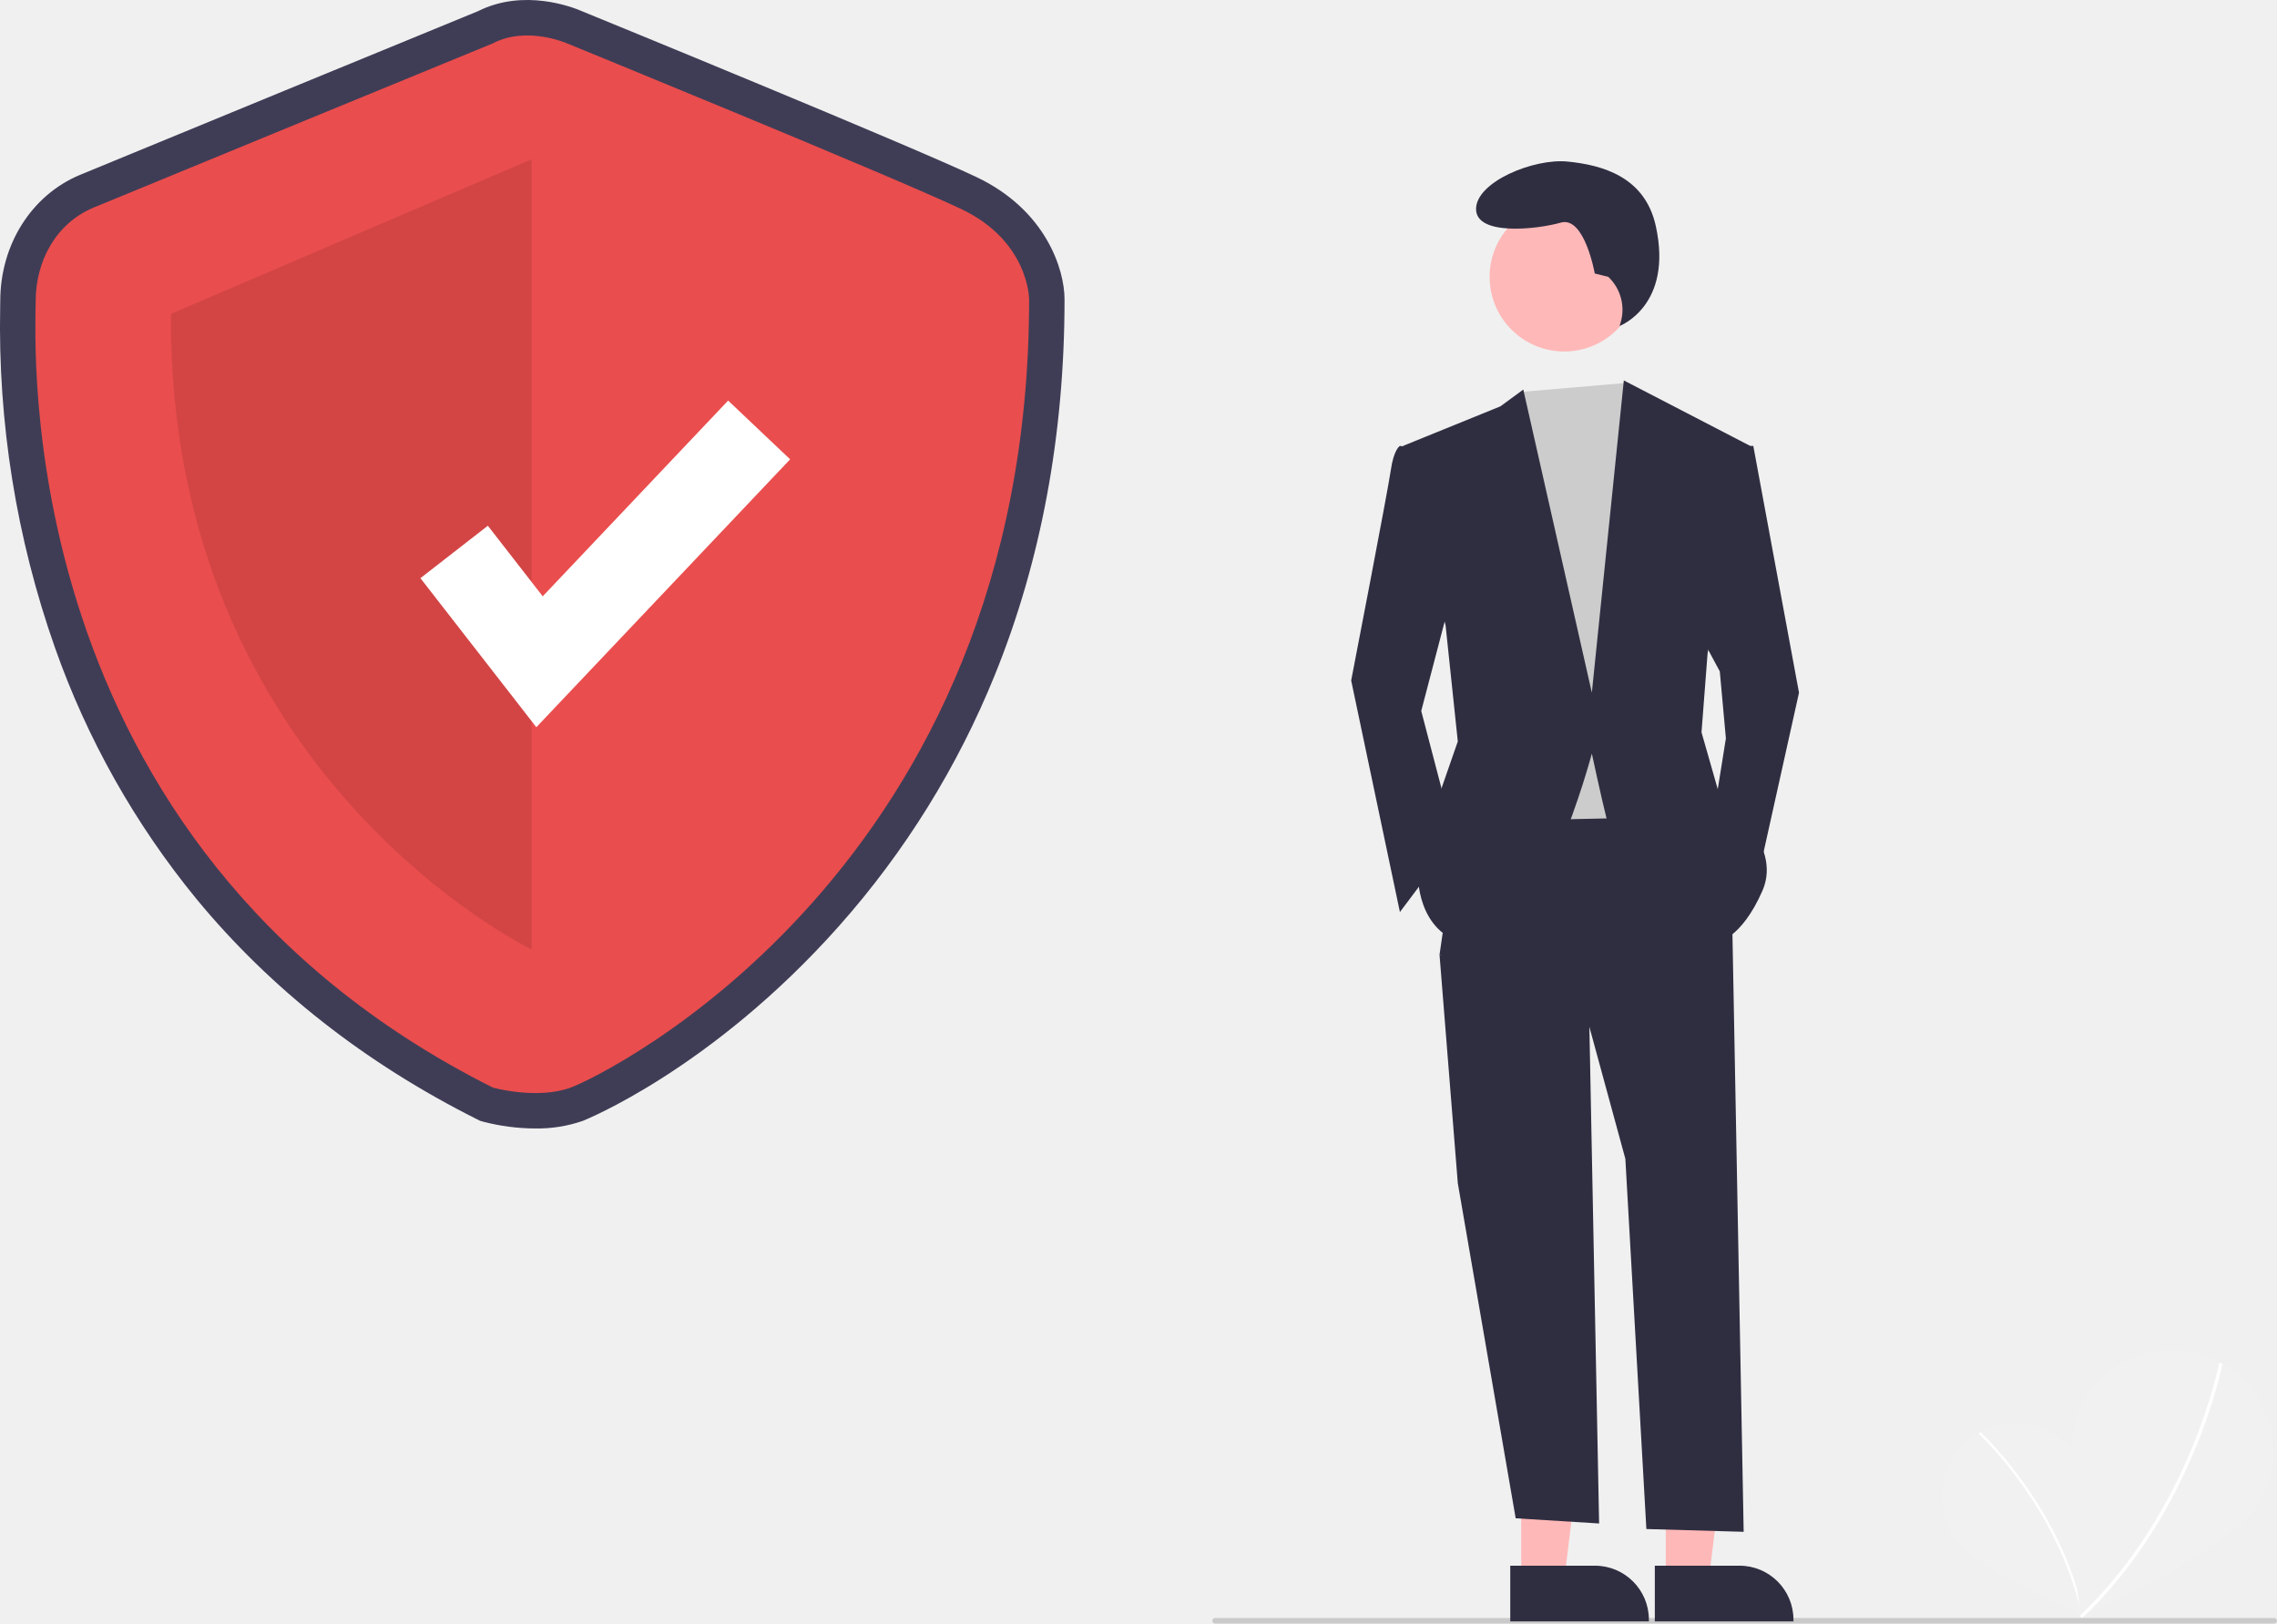
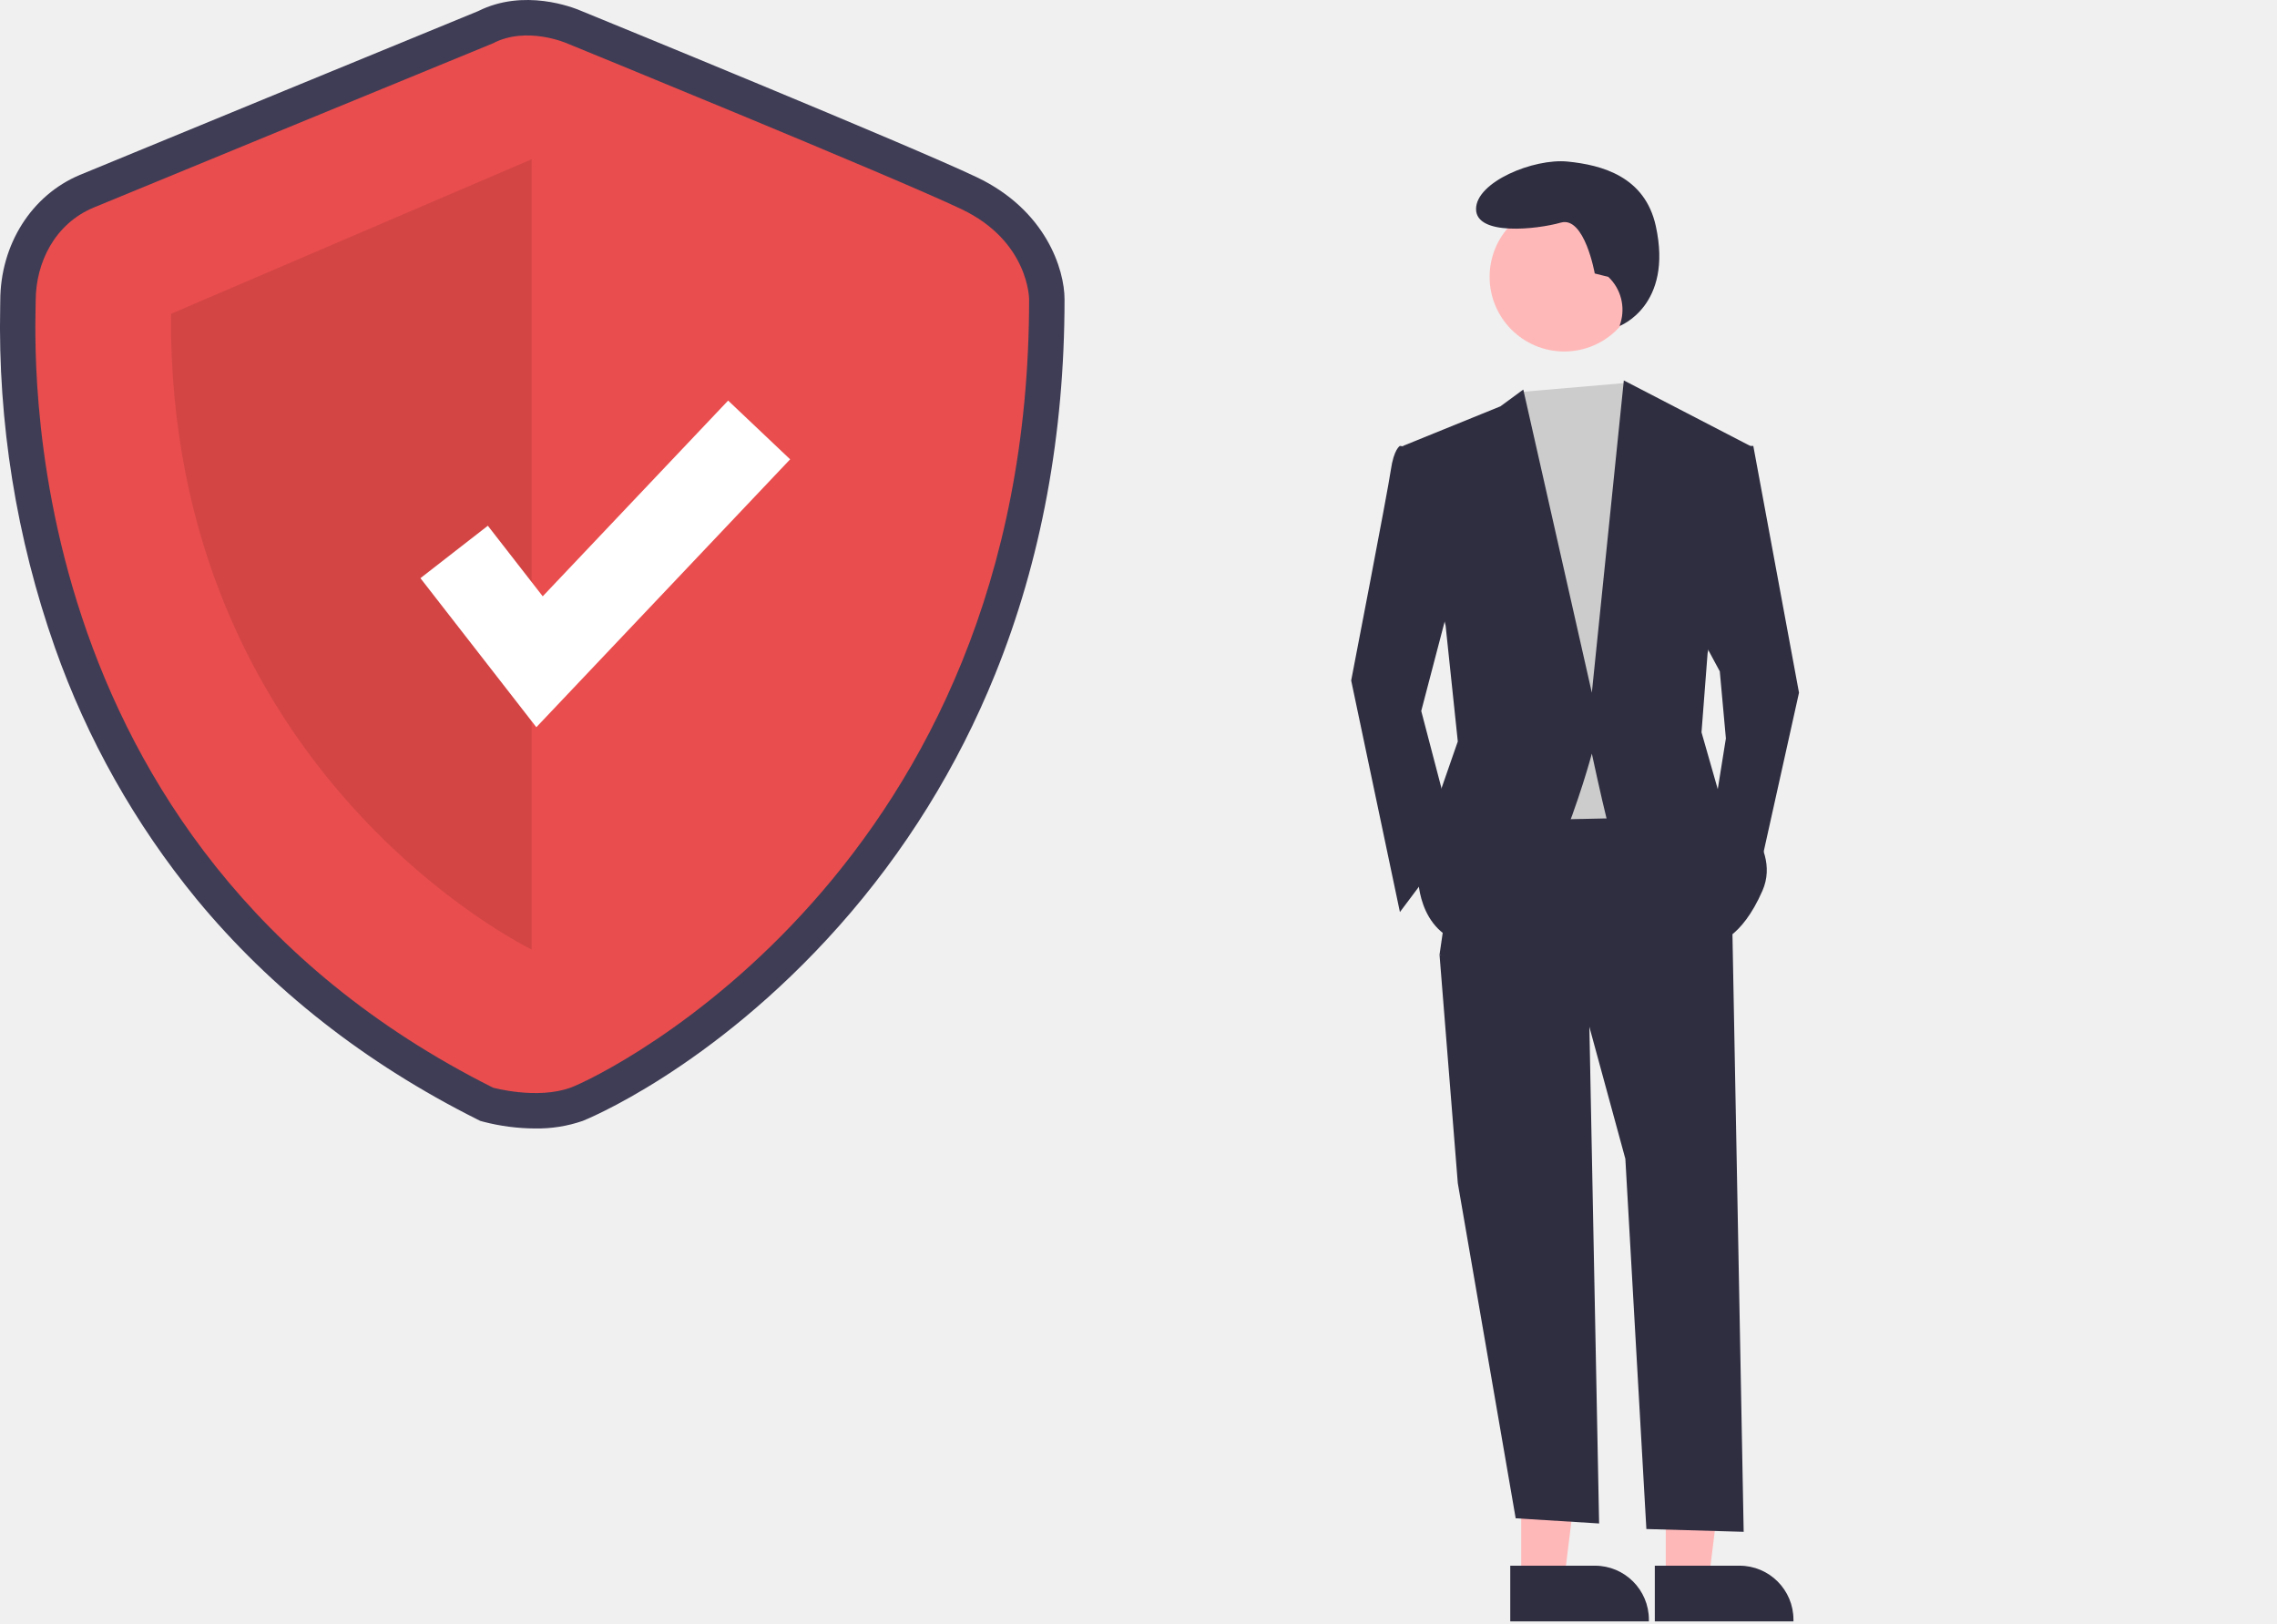
- <svg xmlns="http://www.w3.org/2000/svg" width="819.07" height="584" viewBox="0 0 819.07 584" role="img" artist="Katerina Limpitsouni" source="https://undraw.co/">
-   <path d="M938.366,683.359c7.184,12.698,1.092,55.585,1.092,55.585s-39.891-16.886-47.073-29.578a26.413,26.413,0,0,1,45.981-26.007Z" transform="translate(-190.4648 -158)" fill="#f1f1f1" />
-   <path d="M940.037,738.889l-.847.179c-8.162-38.778-36.666-65.075-36.952-65.336l.583-.641C903.109,673.354,931.815,699.83,940.037,738.889Z" transform="translate(-190.4648 -158)" fill="#fff" />
-   <path d="M1003.638,697.818c-9.748,17.683-64.706,41.638-64.706,41.638s-9.061-59.263.682-76.941a36.556,36.556,0,1,1,64.025,35.302Z" transform="translate(-190.4648 -158)" fill="#f1f1f1" />
-   <path d="M939.416,740.098l-.826-.869c39.769-37.769,50.064-90.445,50.164-90.973l1.178.222C989.833,649.009,979.475,702.055,939.416,740.098Z" transform="translate(-190.4648 -158)" fill="#fff" />
-   <path d="M383.03,563.919a75.19,75.19,0,0,1-18.64-2.411l-1.2-.332-1.113-.558c-40.242-20.177-74.192-46.827-100.907-79.211a299.865,299.865,0,0,1-50.949-90.47,348.21,348.21,0,0,1-19.691-122.665c.017-.876.031-1.553.031-2.019,0-20.289,11.262-38.091,28.691-45.354,13.339-5.558,134.455-55.305,143.206-58.9,16.48-8.258,34.062-1.365,36.876-.16,6.311,2.58,118.275,48.375,142.471,59.896,24.936,11.874,31.589,33.206,31.589,43.938,0,48.588-8.415,93.998-25.011,134.967a312.517,312.517,0,0,1-56.162,90.511c-45.847,51.594-91.706,69.884-92.148,70.045A50.11,50.11,0,0,1,383.03,563.919Zm-10.785-26.714c3.976.891,13.129,2.228,19.096.052,7.579-2.764,45.962-22.668,81.83-63.032,49.557-55.769,74.702-125.875,74.739-208.372-.089-1.671-1.275-13.592-17.062-21.109C507.123,233.447,390.746,185.86,389.573,185.381l-.322-.136c-2.439-1.022-10.201-3.175-15.551-.371l-1.071.499c-1.297.533-129.863,53.338-143.575,59.051-9.592,3.997-13.009,13.897-13.009,21.83,0,.58-.015,1.423-.036,2.513C214.914,325.214,227.976,464.113,372.246,537.205Z" transform="translate(-190.4648 -158)" fill="#3f3d56" />
-   <path d="M367.789,173.586S238.054,226.87,224.154,232.662s-20.85,19.692-20.85,33.592S192.879,461.532,367.789,549.228c0,0,15.875,4.392,27.919,0s164.945-78.526,164.945-283.553c0,0,0-20.85-24.325-32.434s-141.934-59.655-141.934-59.655S379.951,167.215,367.789,173.586Z" transform="translate(-190.4648 -158)" fill="#ea4d4d" />
-   <path d="M381.689,215.286V499.537S250.796,436.53,251.954,270.887Z" transform="translate(-190.4648 -158)" opacity="0.1" />
-   <polygon points="192.931 261.581 151.235 207.969 175.483 189.11 195.226 214.494 261.921 144.088 284.224 165.219 192.931 261.581" fill="#fff" />
-   <path d="M1008.535,742h-381a1,1,0,0,1,0-2h381a1,1,0,0,1,0,2Z" transform="translate(-190.4648 -158)" fill="#cacaca" />
-   <polygon points="547.206 568.237 562.671 568.236 570.029 508.583 547.203 508.584 547.206 568.237" fill="#ffb8b8" />
-   <path d="M733.725,721.188l30.458-.001h.001a19.411,19.411,0,0,1,19.41,19.41v.631l-49.868.002Z" transform="translate(-190.4648 -158)" fill="#2f2e41" />
-   <polygon points="599.206 568.237 614.671 568.236 622.029 508.583 599.203 508.584 599.206 568.237" fill="#ffb8b8" />
-   <path d="M785.725,721.188l30.458-.001h.001a19.411,19.411,0,0,1,19.41,19.41v.631l-49.868.002Z" transform="translate(-190.4648 -158)" fill="#2f2e41" />
-   <polygon points="571.514 358.75 575.224 548 545.213 546.139 524.393 425.597 517.817 343.408 571.514 358.75" fill="#2f2e41" />
-   <path d="M813.483,484.971,817.689,709l-35-1-7.56-133.17-13.15-48.217-53.696-25.204,8.767-60.271,78.9-1.096Z" transform="translate(-190.4648 -158)" fill="#2f2e41" />
-   <circle cx="562.676" cy="99.594" r="26.838" fill="#ffb8b8" />
-   <polygon points="584.936 137.738 589.047 143.966 600.006 174.649 591.239 294.095 539.734 295.192 533.16 158.211 546.933 140.995 584.936 137.738" fill="#ccc" />
-   <path d="M702.803,319.499l-8.767-1.096s-2.192,1.096-3.288,8.767-14.246,75.613-14.246,75.613l17.533,83.284,19.725-26.3-12.054-46.025,12.054-46.025Z" transform="translate(-190.4648 -158)" fill="#2f2e41" />
-   <polygon points="624.114 160.404 630.689 160.404 647.127 249.166 631.785 318.204 616.443 293 620.826 265.604 618.635 241.496 610.964 227.249 624.114 160.404" fill="#2f2e41" />
-   <path d="M768.999,257.594l-4.88-1.22s-3.66-20.739-12.199-18.299-30.498,4.88-30.498-4.88,20.739-18.299,32.938-17.079,27.779,5.267,31.718,23.178c6.314,28.713-13.026,35.965-13.026,35.965l.322-1.045a16.282,16.282,0,0,0-4.374-16.621Z" transform="translate(-190.4648 -158)" fill="#2f2e41" />
-   <path d="M695.132,318.403l35.067-14.246,8.219-6.027,24.656,109.036,11.506-112.324,45.477,23.561L804.716,392.92l-2.192,28.492,6.575,23.013s23.013,16.438,15.342,33.971-16.438,18.629-16.438,18.629-37.259-35.067-39.45-43.834-5.479-24.108-5.479-24.108-18.629,70.134-40.546,69.038-21.917-24.108-21.917-24.108l5.479-24.108,8.767-25.204-4.383-41.642Z" transform="translate(-190.4648 -158)" fill="#2f2e41" />
+ <svg xmlns="http://www.w3.org/2000/svg" width="819.07" height="584" viewBox="0 0 819.07 584" role="img" artist="Katerina Limpitsouni" source="https://undraw.co/" version="1.1" id="svg14">
+   <defs id="defs14" />
+   <path d="M383.03,563.919a75.19,75.19,0,0,1-18.64-2.411l-1.2-.332-1.113-.558c-40.242-20.177-74.192-46.827-100.907-79.211a299.865,299.865,0,0,1-50.949-90.47,348.21,348.21,0,0,1-19.691-122.665c.017-.876.031-1.553.031-2.019,0-20.289,11.262-38.091,28.691-45.354,13.339-5.558,134.455-55.305,143.206-58.9,16.48-8.258,34.062-1.365,36.876-.16,6.311,2.58,118.275,48.375,142.471,59.896,24.936,11.874,31.589,33.206,31.589,43.938,0,48.588-8.415,93.998-25.011,134.967a312.517,312.517,0,0,1-56.162,90.511c-45.847,51.594-91.706,69.884-92.148,70.045A50.11,50.11,0,0,1,383.03,563.919Zm-10.785-26.714c3.976.891,13.129,2.228,19.096.052,7.579-2.764,45.962-22.668,81.83-63.032,49.557-55.769,74.702-125.875,74.739-208.372-.089-1.671-1.275-13.592-17.062-21.109C507.123,233.447,390.746,185.86,389.573,185.381l-.322-.136c-2.439-1.022-10.201-3.175-15.551-.371l-1.071.499c-1.297.533-129.863,53.338-143.575,59.051-9.592,3.997-13.009,13.897-13.009,21.83,0,.58-.015,1.423-.036,2.513C214.914,325.214,227.976,464.113,372.246,537.205Z" transform="translate(-190.4648 -158)" fill="#3f3d56" id="path5" />
+   <path d="M367.789,173.586S238.054,226.87,224.154,232.662s-20.85,19.692-20.85,33.592S192.879,461.532,367.789,549.228c0,0,15.875,4.392,27.919,0s164.945-78.526,164.945-283.553c0,0,0-20.85-24.325-32.434s-141.934-59.655-141.934-59.655S379.951,167.215,367.789,173.586Z" transform="translate(-190.4648 -158)" fill="#ea4d4d" id="path6" />
+   <path d="M381.689,215.286V499.537S250.796,436.53,251.954,270.887Z" transform="translate(-190.4648 -158)" opacity="0.1" id="path7" />
+   <polygon points="192.931 261.581 151.235 207.969 175.483 189.11 195.226 214.494 261.921 144.088 284.224 165.219 192.931 261.581" fill="#fff" id="polygon7" />
+   <polygon points="547.206 568.237 562.671 568.236 570.029 508.583 547.203 508.584 547.206 568.237" fill="#ffb8b8" id="polygon8" />
+   <path d="M733.725,721.188l30.458-.001h.001a19.411,19.411,0,0,1,19.41,19.41v.631l-49.868.002Z" transform="translate(-190.4648 -158)" fill="#2f2e41" id="path9" />
+   <polygon points="599.206 568.237 614.671 568.236 622.029 508.583 599.203 508.584 599.206 568.237" fill="#ffb8b8" id="polygon9" />
+   <path d="M785.725,721.188l30.458-.001h.001a19.411,19.411,0,0,1,19.41,19.41v.631l-49.868.002Z" transform="translate(-190.4648 -158)" fill="#2f2e41" id="path10" />
+   <polygon points="571.514 358.75 575.224 548 545.213 546.139 524.393 425.597 517.817 343.408 571.514 358.75" fill="#2f2e41" id="polygon10" />
+   <path d="M813.483,484.971,817.689,709l-35-1-7.56-133.17-13.15-48.217-53.696-25.204,8.767-60.271,78.9-1.096Z" transform="translate(-190.4648 -158)" fill="#2f2e41" id="path11" />
+   <circle cx="562.676" cy="99.594" r="26.838" fill="#ffb8b8" id="circle11" />
+   <polygon points="584.936 137.738 589.047 143.966 600.006 174.649 591.239 294.095 539.734 295.192 533.16 158.211 546.933 140.995 584.936 137.738" fill="#ccc" id="polygon11" />
+   <path d="M702.803,319.499l-8.767-1.096s-2.192,1.096-3.288,8.767-14.246,75.613-14.246,75.613l17.533,83.284,19.725-26.3-12.054-46.025,12.054-46.025Z" transform="translate(-190.4648 -158)" fill="#2f2e41" id="path12" />
+   <polygon points="624.114 160.404 630.689 160.404 647.127 249.166 631.785 318.204 616.443 293 620.826 265.604 618.635 241.496 610.964 227.249 624.114 160.404" fill="#2f2e41" id="polygon12" />
+   <path d="M768.999,257.594l-4.88-1.22s-3.66-20.739-12.199-18.299-30.498,4.88-30.498-4.88,20.739-18.299,32.938-17.079,27.779,5.267,31.718,23.178c6.314,28.713-13.026,35.965-13.026,35.965l.322-1.045a16.282,16.282,0,0,0-4.374-16.621Z" transform="translate(-190.4648 -158)" fill="#2f2e41" id="path13" />
+   <path d="M695.132,318.403l35.067-14.246,8.219-6.027,24.656,109.036,11.506-112.324,45.477,23.561L804.716,392.92l-2.192,28.492,6.575,23.013s23.013,16.438,15.342,33.971-16.438,18.629-16.438,18.629-37.259-35.067-39.45-43.834-5.479-24.108-5.479-24.108-18.629,70.134-40.546,69.038-21.917-24.108-21.917-24.108l5.479-24.108,8.767-25.204-4.383-41.642Z" transform="translate(-190.4648 -158)" fill="#2f2e41" id="path14" />
</svg>
